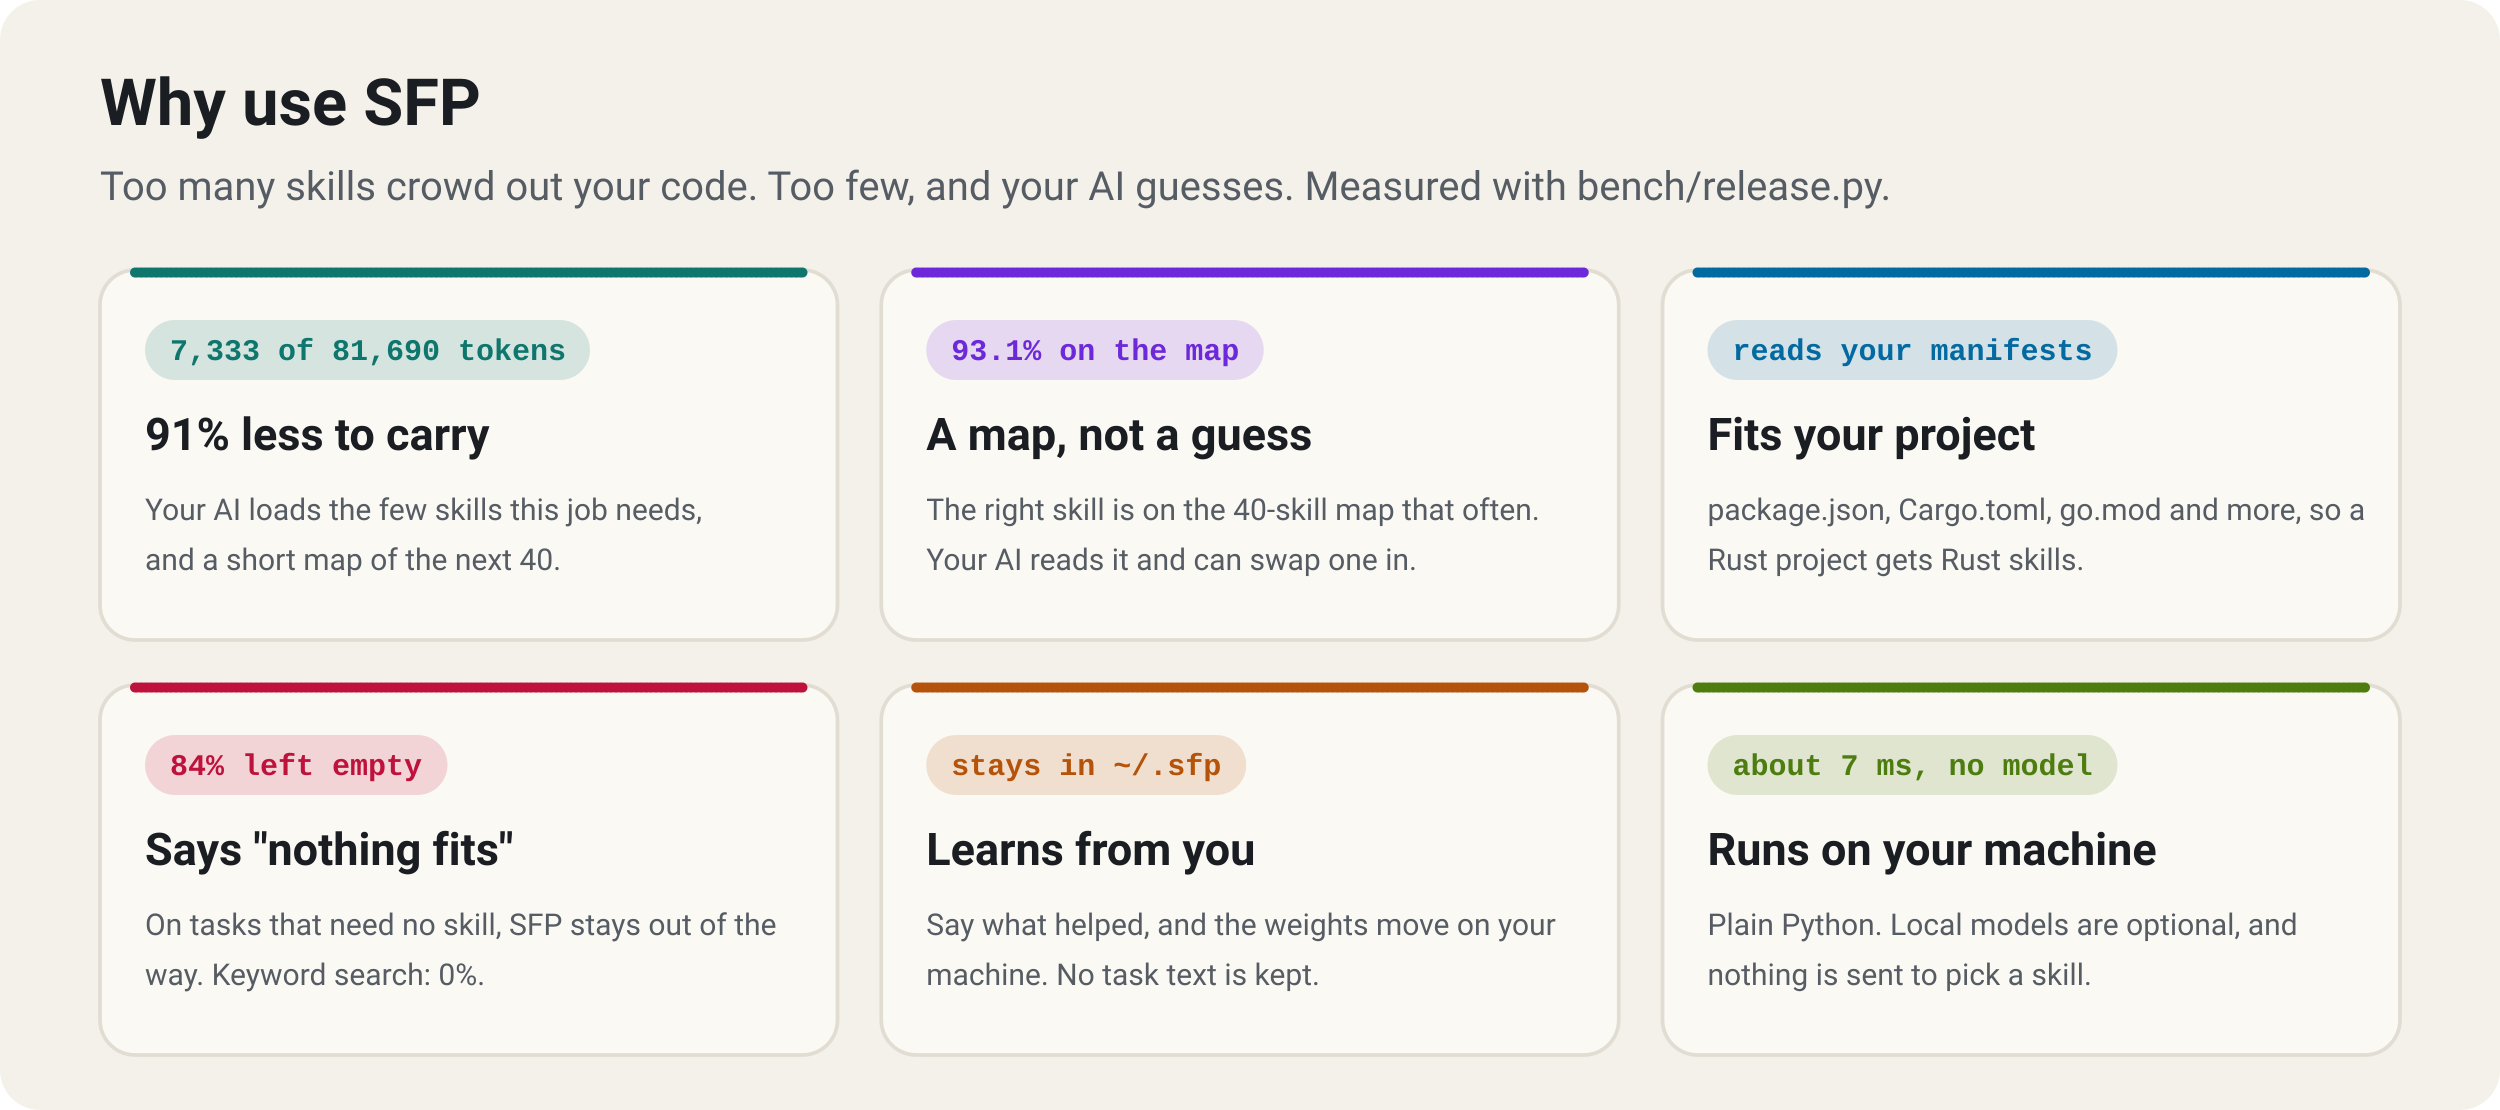
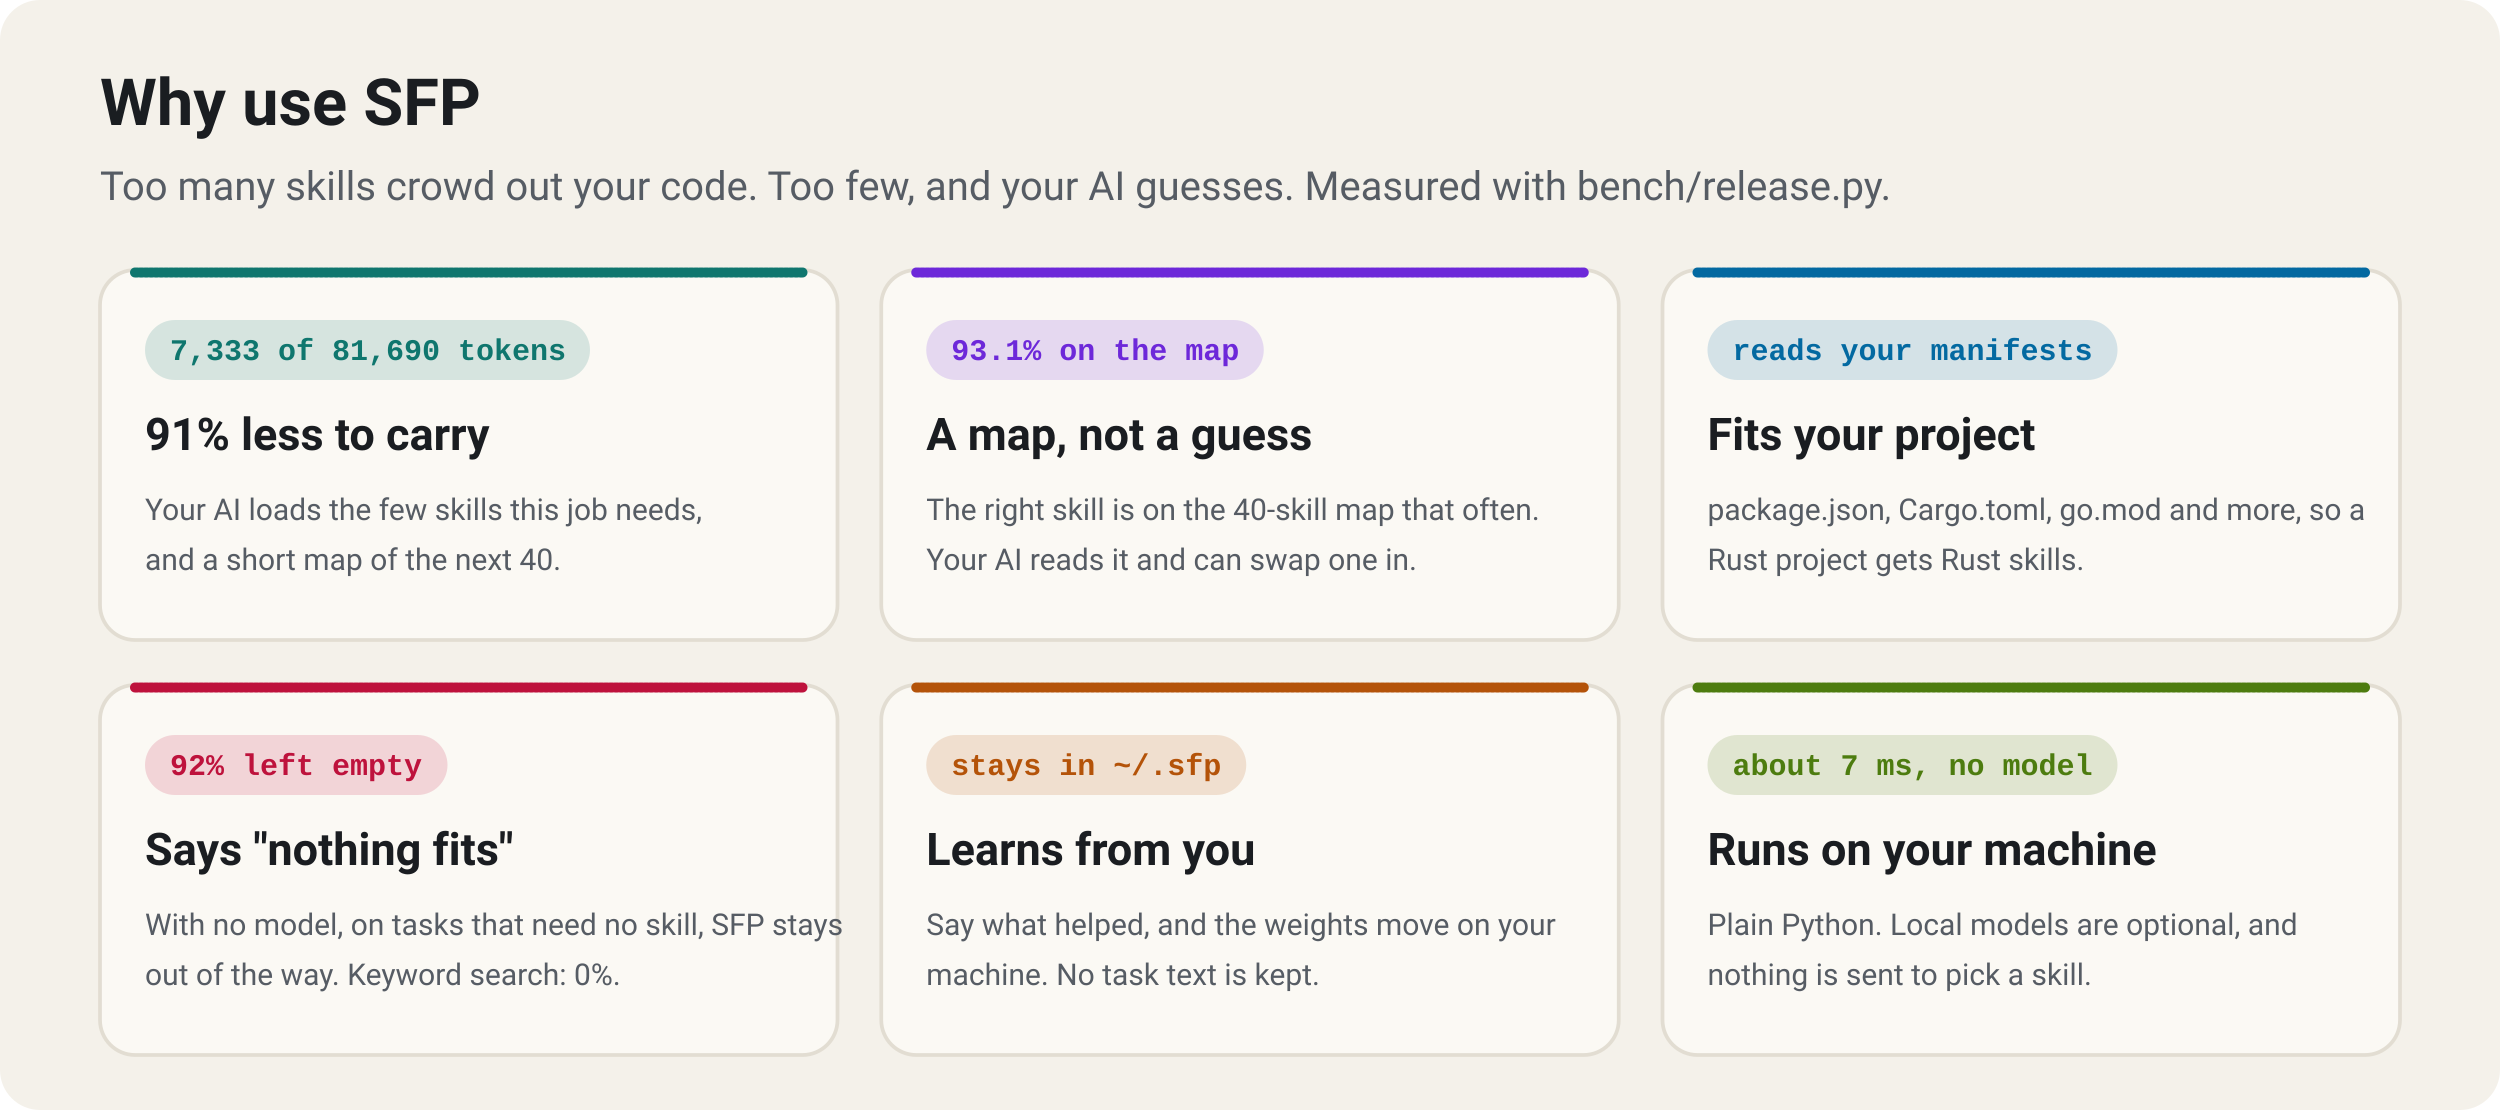
<svg xmlns="http://www.w3.org/2000/svg" width="1000" height="444" viewBox="0 0 1000 444" role="img" aria-labelledby="t d">
  <style>
text{font-family:ui-sans-serif, system-ui, -apple-system, 'Segoe UI', Roboto, 'Helvetica Neue', Arial, sans-serif}
.mono{font-family:ui-monospace, SFMono-Regular, 'SF Mono', Menlo, Consolas, 'Liberation Mono', monospace}
.draw{stroke-dasharray:1;stroke-dashoffset:0;animation:draw 1.1s cubic-bezier(.23,1,.32,1) both}
.rise{animation:rise .7s cubic-bezier(.23,1,.32,1) both}
.fade{animation:fade .8s ease-out both}
.grow{transform-box:fill-box;transform-origin:left center;animation:grow 1.1s cubic-bezier(.23,1,.32,1) both}
.pop{transform-box:fill-box;transform-origin:center;animation:pop .5s cubic-bezier(.23,1,.32,1) both}
.glow{animation:glow 2.6s ease-in-out infinite}
.blink{animation:blink 1s steps(1) infinite}
@keyframes draw{from{stroke-dashoffset:1}to{stroke-dashoffset:0}}
@keyframes rise{from{opacity:0;transform:translateY(10px)}to{opacity:1;transform:none}}
@keyframes fade{from{opacity:0}to{opacity:1}}
@keyframes grow{from{transform:scaleX(0)}to{transform:scaleX(1)}}
@keyframes pop{from{opacity:0;transform:scale(.6)}to{opacity:1;transform:scale(1)}}
@keyframes glow{0%,100%{opacity:.45}50%{opacity:1}}
@keyframes blink{0%{opacity:1}50%{opacity:0}}
@media (prefers-reduced-motion:reduce){*{animation:none!important}.pulse,.cover{display:none}}
</style>
  <rect width="1000" height="444" rx="16" fill="#f4f1ea" />
  <text x="40" y="50" font-size="26" font-weight="700" fill="#1a1d21" text-anchor="start" class="rise">Why use SFP</text>
  <text x="40" y="80" font-size="16" font-weight="400" fill="#565c64" text-anchor="start" class="rise" style="animation-delay:0.10s">Too many skills crowd out your code. Too few, and your AI guesses. Measured with bench/release.py.</text>
  <g class="rise" style="animation-delay:0.18s">
    <rect x="40.0" y="108" width="295" height="148" rx="14" fill="#fbf9f4" stroke="#e2ddd2" stroke-width="1.5" />
    <path class="draw" pathLength="1" d="M54.0 109 H321.0" stroke="#0f766e" stroke-width="4" stroke-linecap="round" fill="none" style="animation-delay:0.45s" />
    <rect x="58.0" y="128" width="178" height="24" rx="12" fill="#0f766e" fill-opacity="0.16" />
    <text x="68.0" y="144" font-size="12" font-weight="700" fill="#0f766e" text-anchor="start" class="mono">7,333 of 81,690 tokens</text>
    <text x="58.0" y="180" font-size="18" font-weight="700" fill="#1a1d21" text-anchor="start">91% less to carry</text>
    <text x="58.0" y="208" font-size="12" font-weight="400" fill="#565c64" text-anchor="start">Your AI loads the few skills this job needs,</text>
    <text x="58.0" y="228" font-size="12" font-weight="400" fill="#565c64" text-anchor="start">and a short map of the next 40.</text>
  </g>
  <g class="rise" style="animation-delay:0.28s">
    <rect x="352.5" y="108" width="295" height="148" rx="14" fill="#fbf9f4" stroke="#e2ddd2" stroke-width="1.5" />
    <path class="draw" pathLength="1" d="M366.5 109 H633.5" stroke="#6d28d9" stroke-width="4" stroke-linecap="round" fill="none" style="animation-delay:0.55s" />
    <rect x="370.5" y="128" width="135" height="24" rx="12" fill="#6d28d9" fill-opacity="0.16" />
    <text x="380.5" y="144" font-size="12" font-weight="700" fill="#6d28d9" text-anchor="start" class="mono">93.1% on the map</text>
    <text x="370.5" y="180" font-size="18" font-weight="700" fill="#1a1d21" text-anchor="start">A map, not a guess</text>
    <text x="370.5" y="208" font-size="12" font-weight="400" fill="#565c64" text-anchor="start">The right skill is on the 40-skill map that often.</text>
    <text x="370.5" y="228" font-size="12" font-weight="400" fill="#565c64" text-anchor="start">Your AI reads it and can swap one in.</text>
  </g>
  <g class="rise" style="animation-delay:0.38s">
    <rect x="665.0" y="108" width="295" height="148" rx="14" fill="#fbf9f4" stroke="#e2ddd2" stroke-width="1.5" />
    <path class="draw" pathLength="1" d="M679.0 109 H946.0" stroke="#0369a1" stroke-width="4" stroke-linecap="round" fill="none" style="animation-delay:0.65s" />
    <rect x="683.0" y="128" width="164" height="24" rx="12" fill="#0369a1" fill-opacity="0.16" />
    <text x="693.0" y="144" font-size="12" font-weight="700" fill="#0369a1" text-anchor="start" class="mono">reads your manifests</text>
    <text x="683.0" y="180" font-size="18" font-weight="700" fill="#1a1d21" text-anchor="start">Fits your project</text>
    <text x="683.0" y="208" font-size="12" font-weight="400" fill="#565c64" text-anchor="start">package.json, Cargo.toml, go.mod and more, so a</text>
    <text x="683.0" y="228" font-size="12" font-weight="400" fill="#565c64" text-anchor="start">Rust project gets Rust skills.</text>
  </g>
  <g class="rise" style="animation-delay:0.48s">
    <rect x="40.0" y="274" width="295" height="148" rx="14" fill="#fbf9f4" stroke="#e2ddd2" stroke-width="1.5" />
    <path class="draw" pathLength="1" d="M54.0 275 H321.0" stroke="#be123c" stroke-width="4" stroke-linecap="round" fill="none" style="animation-delay:0.75s" />
    <rect x="58.0" y="294" width="121" height="24" rx="12" fill="#be123c" fill-opacity="0.16" />
-     <text x="68.0" y="310" font-size="12" font-weight="700" fill="#be123c" text-anchor="start" class="mono">84% left empty</text>
+     <text x="68.0" y="310" font-size="12" font-weight="700" fill="#be123c" text-anchor="start" class="mono">92% left empty</text>
    <text x="58.0" y="346" font-size="18" font-weight="700" fill="#1a1d21" text-anchor="start">Says "nothing fits"</text>
-     <text x="58.0" y="374" font-size="12" font-weight="400" fill="#565c64" text-anchor="start">On tasks that need no skill, SFP stays out of the</text>
-     <text x="58.0" y="394" font-size="12" font-weight="400" fill="#565c64" text-anchor="start">way. Keyword search: 0%.</text>
+     <text x="58.0" y="374" font-size="12" font-weight="400" fill="#565c64" text-anchor="start">With no model, on tasks that need no skill, SFP stays</text>
+     <text x="58.0" y="394" font-size="12" font-weight="400" fill="#565c64" text-anchor="start">out of the way. Keyword search: 0%.</text>
  </g>
  <g class="rise" style="animation-delay:0.58s">
    <rect x="352.5" y="274" width="295" height="148" rx="14" fill="#fbf9f4" stroke="#e2ddd2" stroke-width="1.5" />
    <path class="draw" pathLength="1" d="M366.5 275 H633.5" stroke="#b45309" stroke-width="4" stroke-linecap="round" fill="none" style="animation-delay:0.85s" />
    <rect x="370.5" y="294" width="128" height="24" rx="12" fill="#b45309" fill-opacity="0.16" />
    <text x="380.5" y="310" font-size="12" font-weight="700" fill="#b45309" text-anchor="start" class="mono">stays in ~/.sfp</text>
    <text x="370.5" y="346" font-size="18" font-weight="700" fill="#1a1d21" text-anchor="start">Learns from you</text>
    <text x="370.5" y="374" font-size="12" font-weight="400" fill="#565c64" text-anchor="start">Say what helped, and the weights move on your</text>
    <text x="370.5" y="394" font-size="12" font-weight="400" fill="#565c64" text-anchor="start">machine. No task text is kept.</text>
  </g>
  <g class="rise" style="animation-delay:0.68s">
    <rect x="665.0" y="274" width="295" height="148" rx="14" fill="#fbf9f4" stroke="#e2ddd2" stroke-width="1.5" />
    <path class="draw" pathLength="1" d="M679.0 275 H946.0" stroke="#4d7c0f" stroke-width="4" stroke-linecap="round" fill="none" style="animation-delay:0.95s" />
    <rect x="683.0" y="294" width="164" height="24" rx="12" fill="#4d7c0f" fill-opacity="0.16" />
    <text x="693.0" y="310" font-size="12" font-weight="700" fill="#4d7c0f" text-anchor="start" class="mono">about 7 ms, no model</text>
    <text x="683.0" y="346" font-size="18" font-weight="700" fill="#1a1d21" text-anchor="start">Runs on your machine</text>
    <text x="683.0" y="374" font-size="12" font-weight="400" fill="#565c64" text-anchor="start">Plain Python. Local models are optional, and</text>
    <text x="683.0" y="394" font-size="12" font-weight="400" fill="#565c64" text-anchor="start">nothing is sent to pick a skill.</text>
  </g>
</svg>
